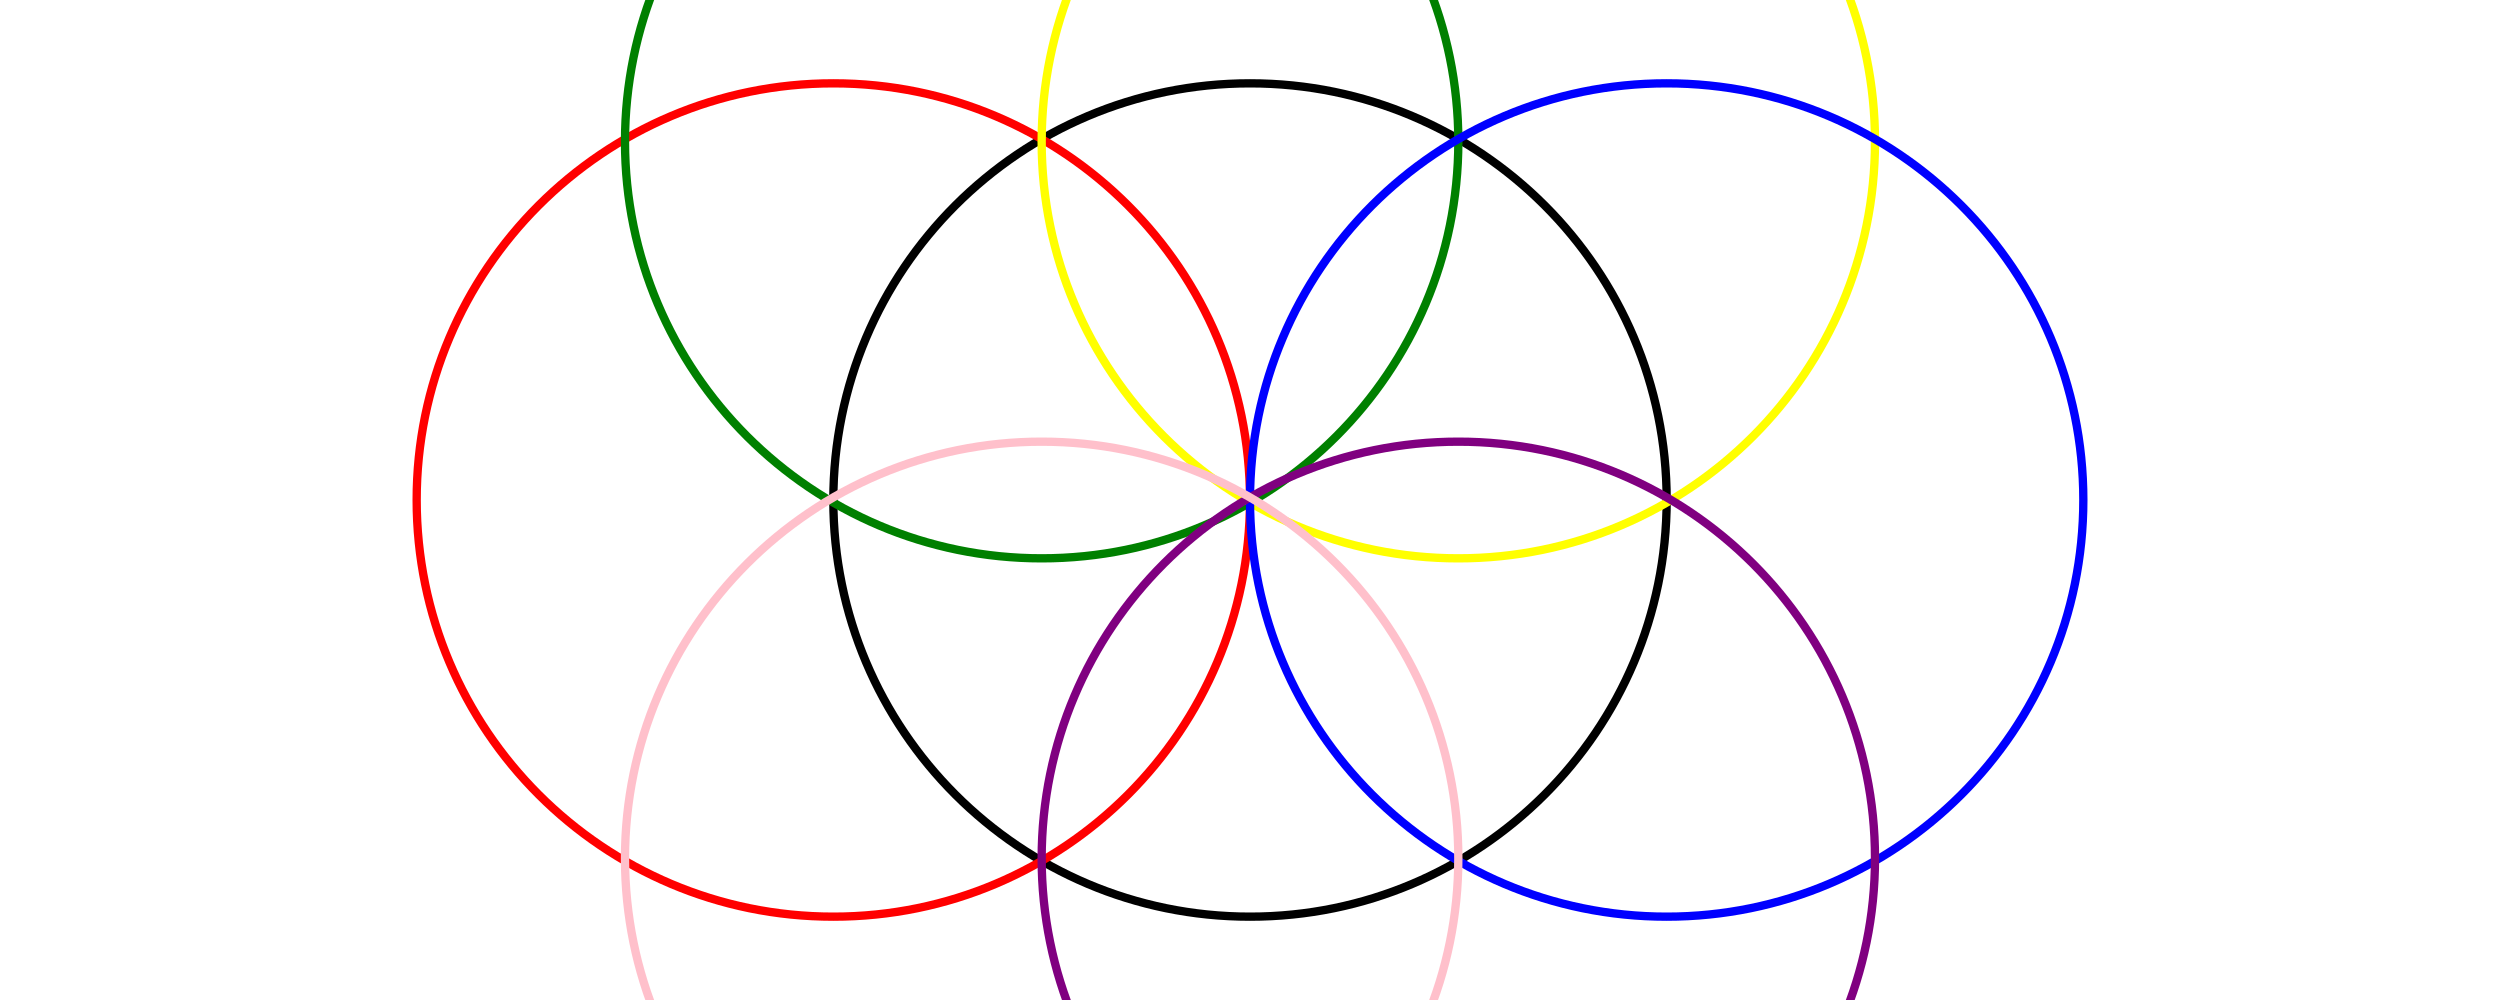
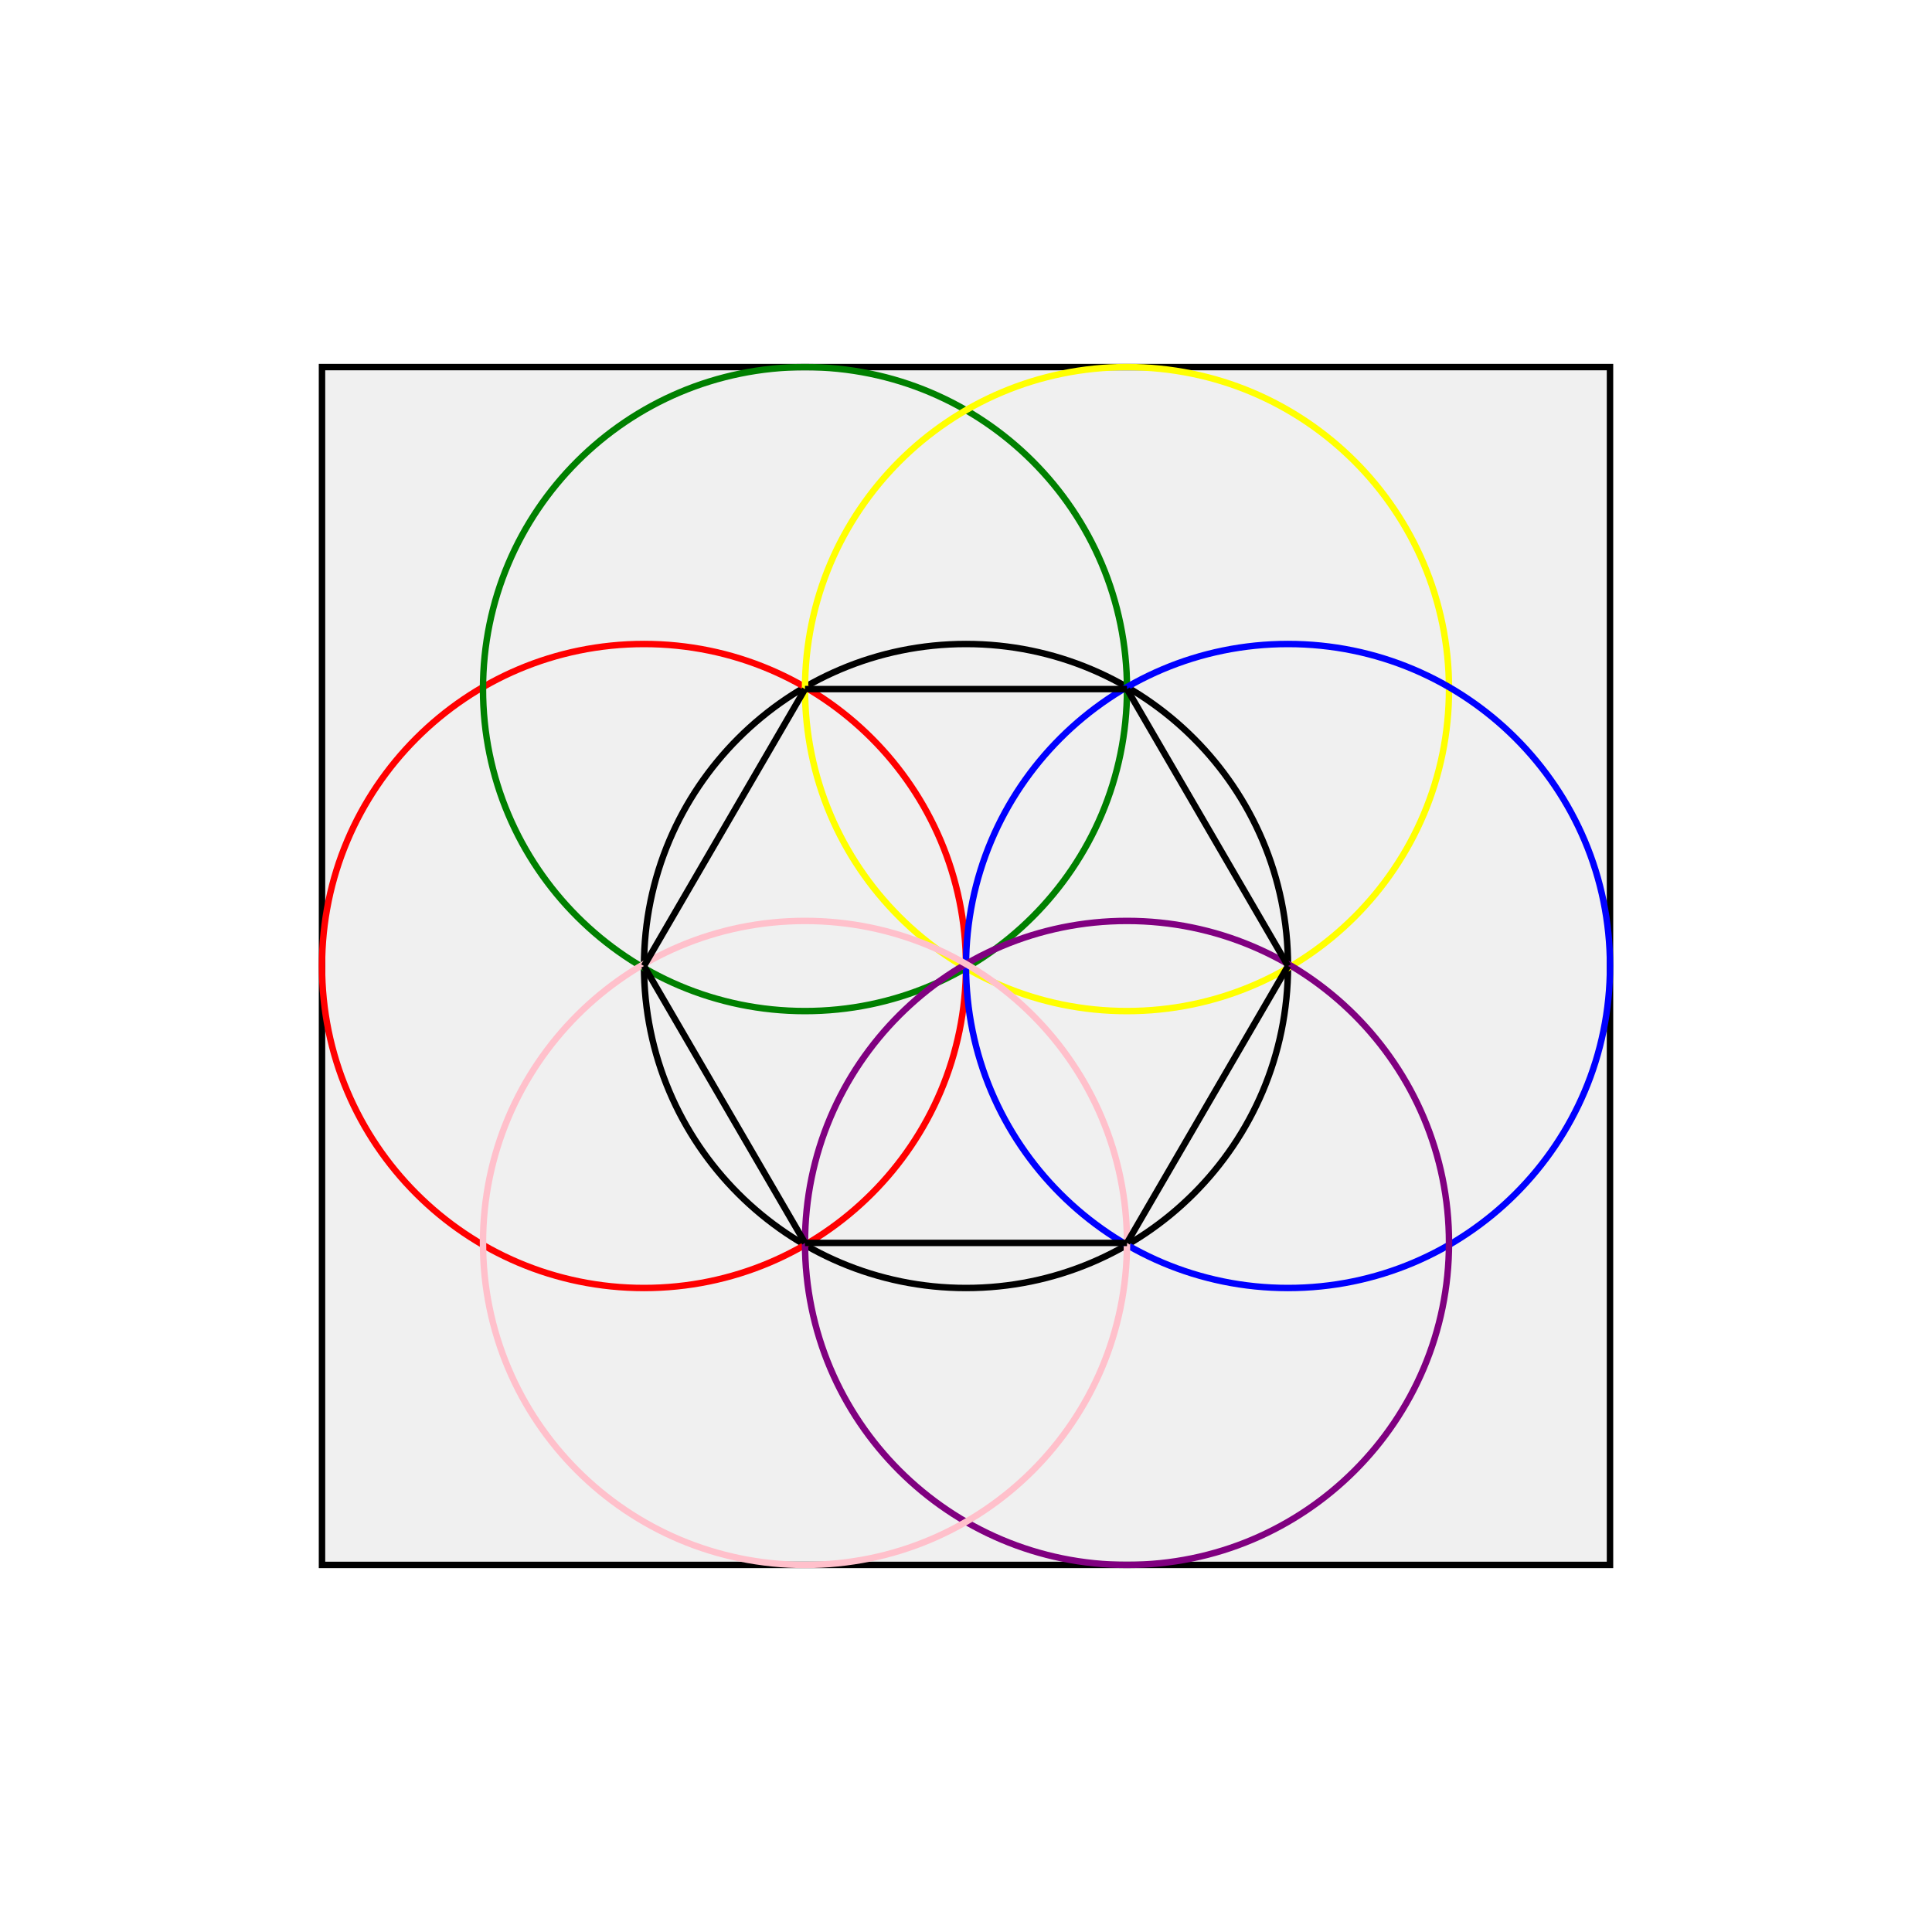
- <svg xmlns="http://www.w3.org/2000/svg" height="200px" viewBox="-150 -60 300 120">
+ <svg xmlns="http://www.w3.org/2000/svg" viewBox="-150 -150 300 300">
+   <rect x="-100" y="-93" width="200" height="186" stroke="black" fill="#f0f0f0" />
  <circle cx="0" cy="0" r="50" stroke="black" fill="transparent" />
  <circle cx="-50" cy="0" r="50" stroke="red" fill="transparent" />
  <circle cx="-25" cy="-43" r="50" stroke="green" fill="transparent" />
  <circle cx="25" cy="-43" r="50" stroke="yellow" fill="transparent" />
  <circle cx="50" cy="0" r="50" stroke="blue" fill="transparent" />
  <circle cx="25" cy="43" r="50" stroke="purple" fill="transparent" />
  <circle cx="-25" cy="43" r="50" stroke="pink" fill="transparent" />
+   <line x1="-25" y1="-43" x2="25" y2="-43" stroke="black" fill="transparent" />
+   <line x1="50" y1="0" x2="25" y2="-43" stroke="black" fill="transparent" />
+   <line x1="50" y1="0" x2="25" y2="43" stroke="black" fill="transparent" />
+   <line x1="-25" y1="43" x2="25" y2="43" stroke="black" fill="transparent" />
+   <line x1="-25" y1="43" x2="-50" y2="0" stroke="black" fill="transparent" />
+   <line x1="-25" y1="-43" x2="-50" y2="0" stroke="black" fill="transparent" />
</svg>
